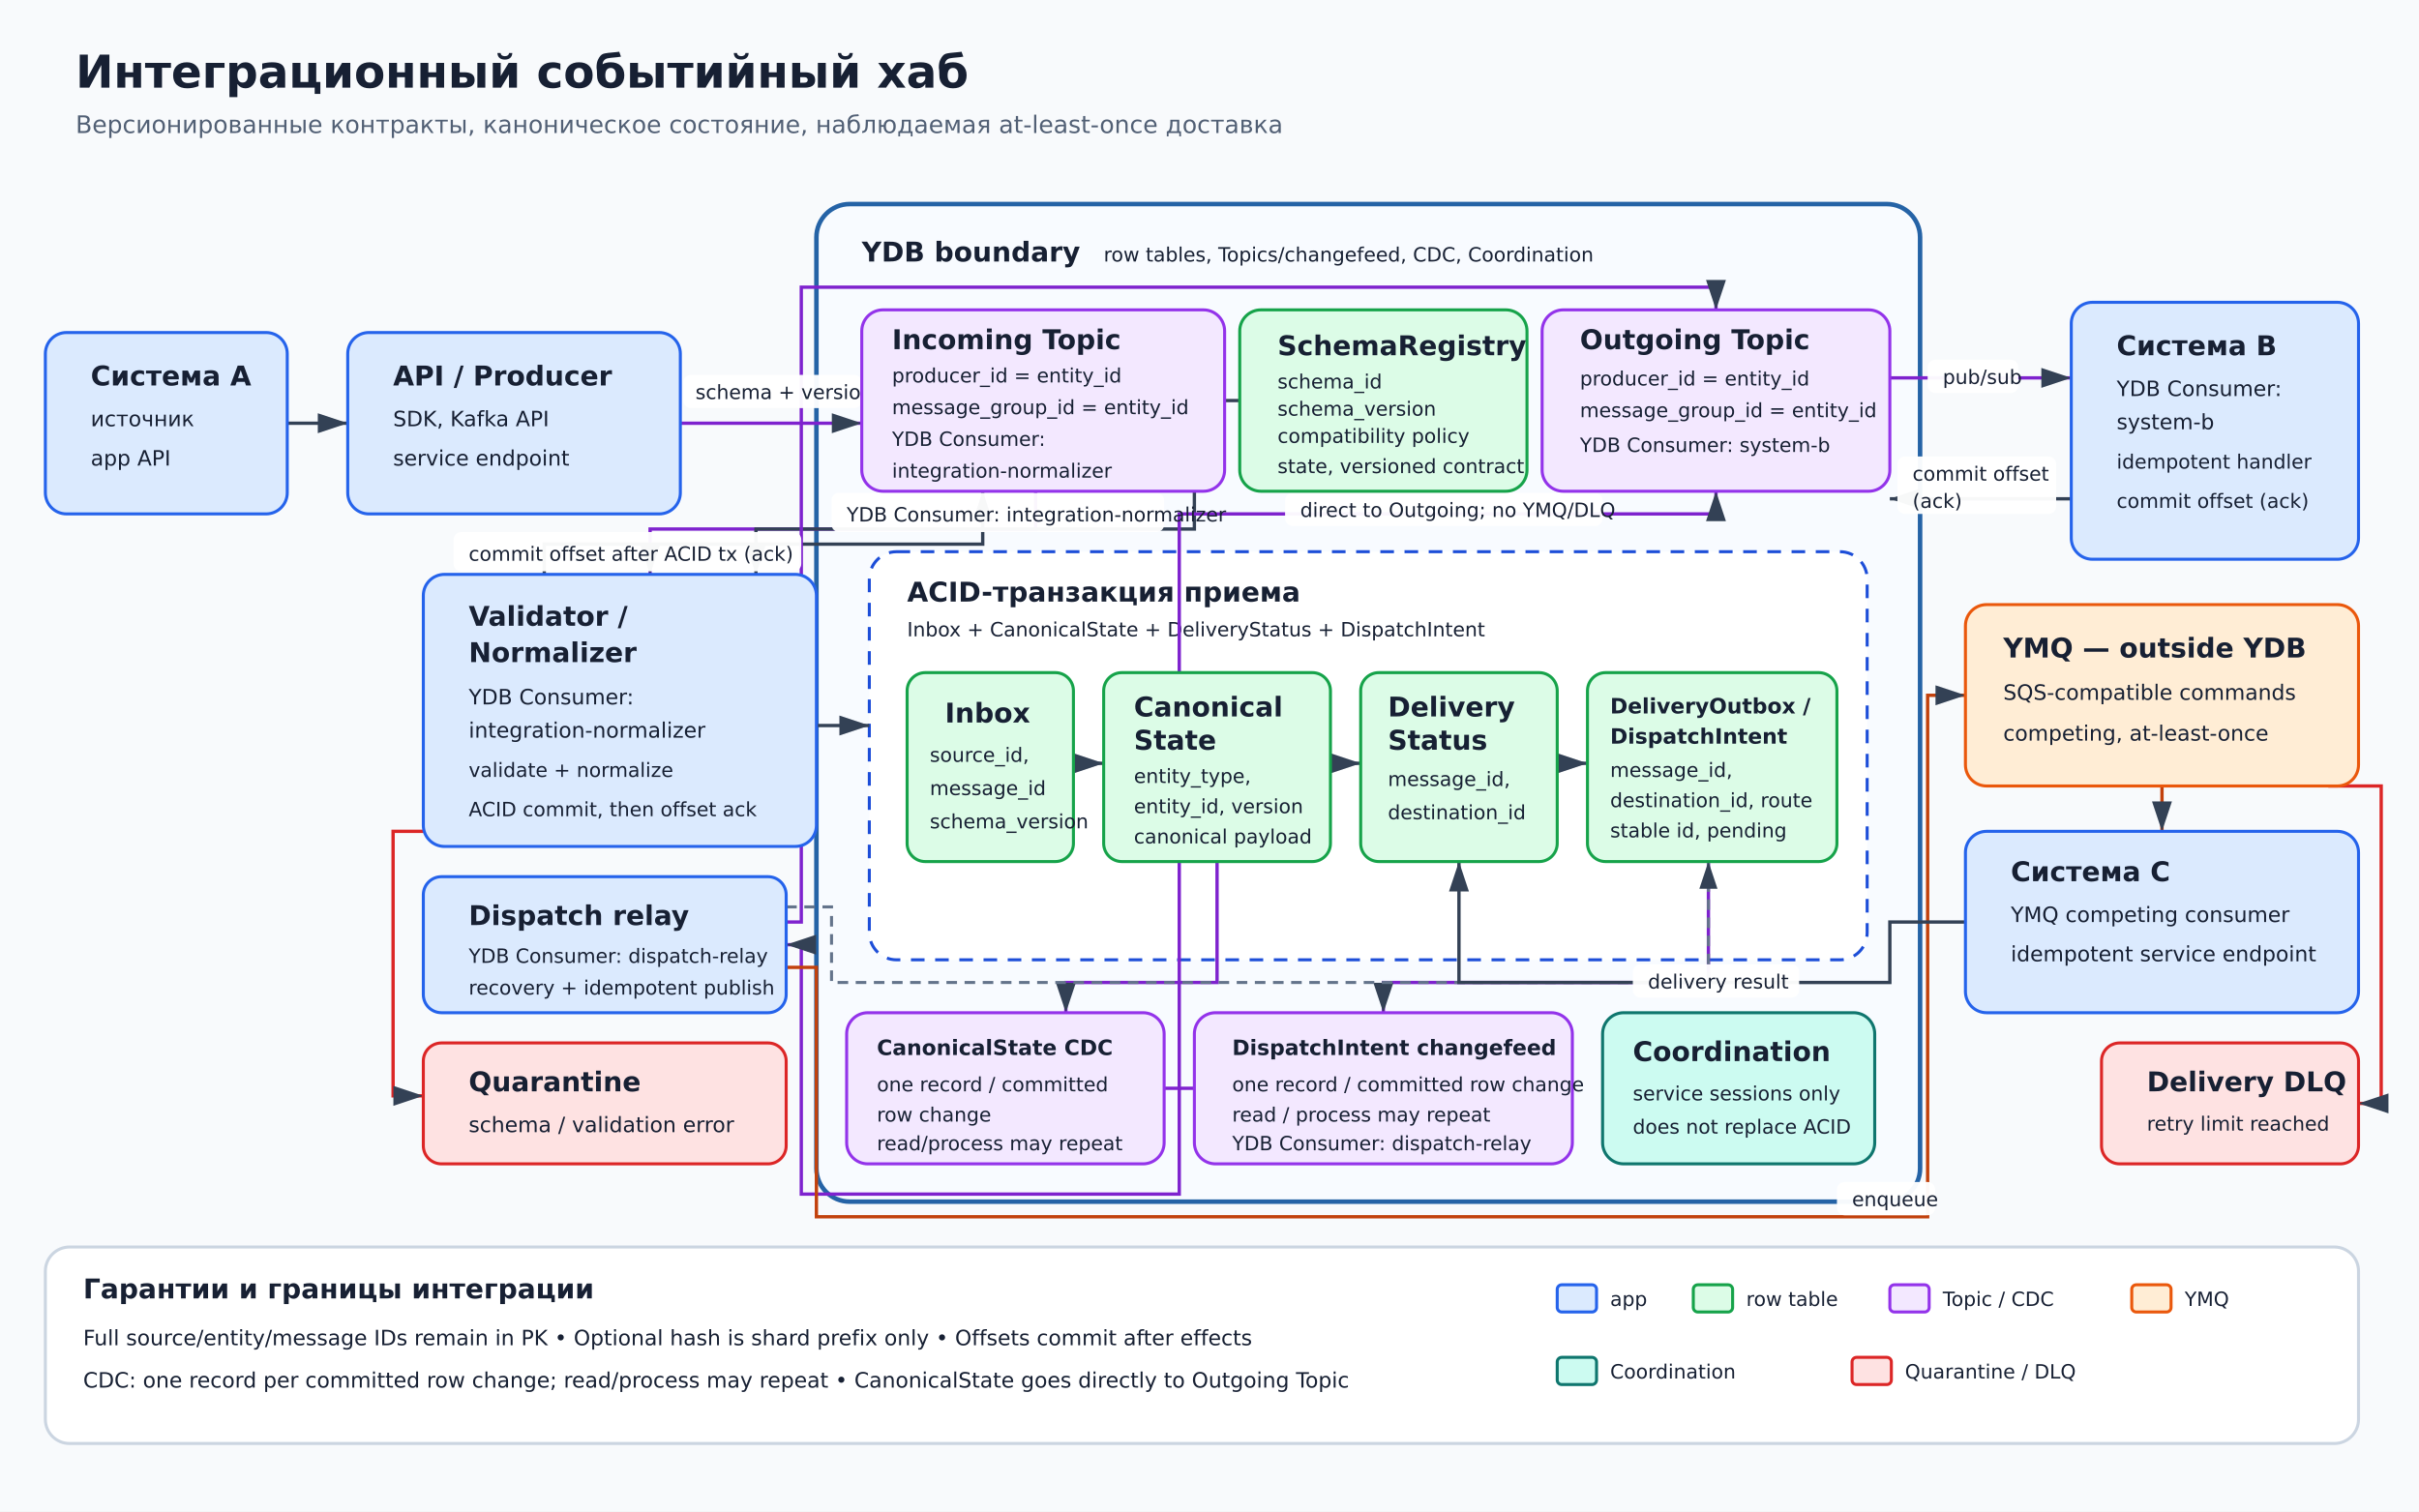
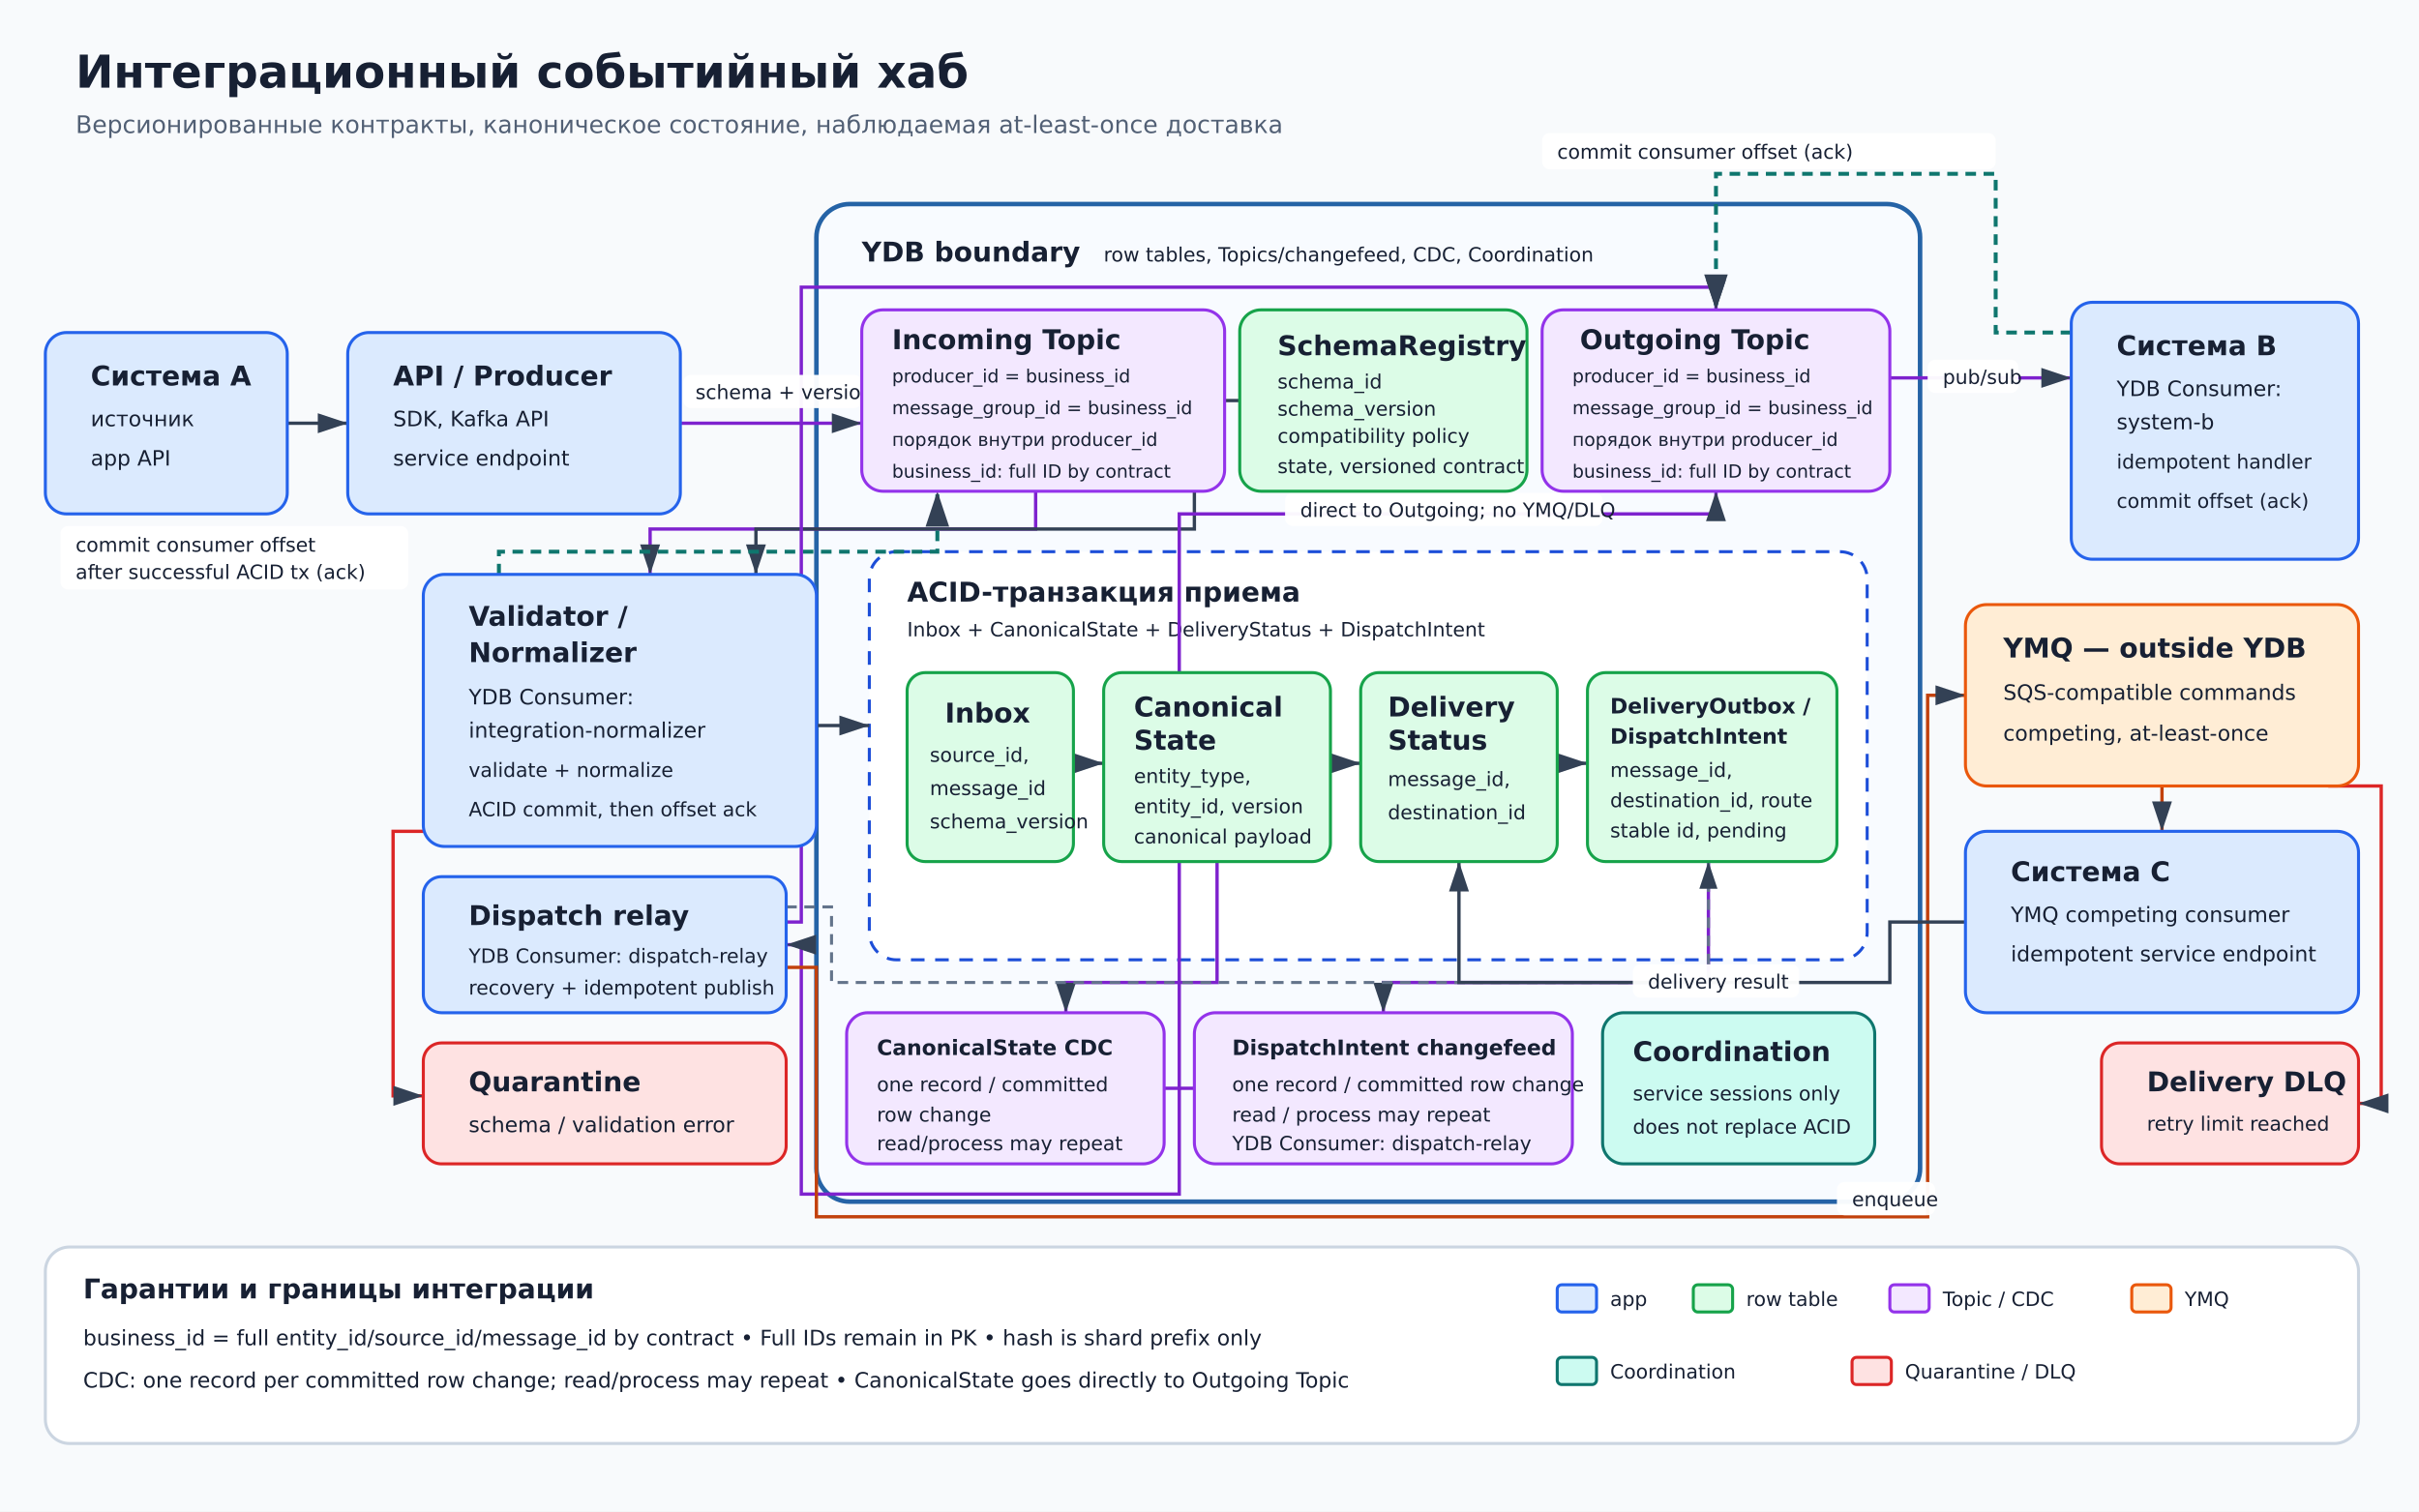
<svg xmlns="http://www.w3.org/2000/svg" version="1.1" viewBox="0 0 1600 1000" role="img" aria-labelledby="title desc">
  <defs>
    <marker id="arrow" markerWidth="10" markerHeight="10" refX="9" refY="3" orient="auto" markerUnits="strokeWidth">
      <path d="M0,0 L0,6 L9,3 z" fill="#334155" />
    </marker>
    <style>
      .txt { font-family: "DejaVu Sans", Arial, sans-serif; fill: #172033; }
      .title { font-size: 30px; font-weight: 700; }
      .subtitle { font-size: 16px; fill: #526075; }
      .box-title { font-size: 18px; font-weight: 700; }
      .body { font-size: 14px; }
      .small { font-size: 13px; }
+       .tiny { font-size: 12px; }
      .boundary { fill: #f8fbff; stroke: #2563a6; stroke-width: 3; }
      .tx { fill: #ffffff; stroke: #1d4ed8; stroke-width: 2; stroke-dasharray: 9 7; }
      .app { fill: #dbeafe; stroke: #2563eb; stroke-width: 2; }
      .table { fill: #dcfce7; stroke: #16a34a; stroke-width: 2; }
      .topic { fill: #f3e8ff; stroke: #9333ea; stroke-width: 2; }
      .ymq { fill: #ffedd5; stroke: #ea580c; stroke-width: 2; }
      .coord { fill: #ccfbf1; stroke: #0f766e; stroke-width: 2; }
      .error { fill: #fee2e2; stroke: #dc2626; stroke-width: 2; }
      .flow { fill: none; stroke: #334155; stroke-width: 2.2; marker-end: url(#arrow); }
      .event { fill: none; stroke: #7e22ce; stroke-width: 2.2; marker-end: url(#arrow); }
      .queue { fill: none; stroke: #c2410c; stroke-width: 2.2; marker-end: url(#arrow); }
      .coord-flow { fill: none; stroke: #0f766e; stroke-width: 2.2; stroke-dasharray: 7 5; marker-end: url(#arrow); }
      .error-flow { fill: none; stroke: #dc2626; stroke-width: 2.2; marker-end: url(#arrow); }
      .recovery { fill: none; stroke: #64748b; stroke-width: 2; stroke-dasharray: 7 5; marker-end: url(#arrow); }
+       .ack { fill: none; stroke: #0f766e; stroke-width: 2.6; stroke-dasharray: 7 5; marker-end: url(#arrow); }
      .label-bg { fill: #ffffff; opacity: 0.96; }
    </style>
  </defs>
  <rect x="0" y="0" width="1600" height="1000" fill="#f8fafc" />
  <text class="txt title" x="50" y="58">Интеграционный событийный хаб</text>
  <text class="txt subtitle" x="50" y="88">Версионированные контракты, каноническое состояние, наблюдаемая at-least-once доставка</text>
  <rect class="boundary" x="540" y="135" width="730" height="660" rx="22" />
  <text class="txt box-title" x="570" y="173">YDB boundary</text>
  <text class="txt small" x="730" y="173">row tables, Topics/changefeed, CDC, Coordination</text>
  <rect class="tx" x="575" y="365" width="660" height="270" rx="18" />
  <text class="txt box-title" x="600" y="398">ACID-транзакция приема</text>
  <text class="txt small" x="600" y="421">Inbox + CanonicalState + DeliveryStatus + DispatchIntent</text>
  <path class="flow" d="M190 280 H230" />
  <path class="event" d="M450 280 H570" />
  <path class="event" d="M685 325 V350 H430 V380" />
  <path class="flow" d="M820 265 H790 V350 H500 V380" />
-   <path class="flow" d="M360 380 V360 H650 V325" />
+   <path class="ack" d="M330 380 V365 H620 V325" />
  <path class="flow" d="M540 480 H575" />
  <path class="flow" d="M710 505 H730" />
  <path class="flow" d="M880 505 H900" />
  <path class="flow" d="M1030 505 H1050" />
  <path class="event" d="M805 570 V650 H705 V670" />
  <path class="event" d="M770 720 H780 V340 H1135 V325" />
  <path class="event" d="M1130 570 V650 H915 V670" />
  <path class="event" d="M790 720 H780 V790 H530 V625 H520" />
  <path class="event" d="M520 610 H530 V190 H1135 V205" />
  <path class="queue" d="M520 640 H540 V805 H1275 V460 H1300" />
  <path class="recovery" d="M520 600 H550 V650 H1130 V570" />
  <path class="event" d="M1250 250 H1370" />
-   <path class="flow" d="M1370 330 H1250" />
+   <path class="ack" d="M1370 220 H1320 V115 H1135 V205" />
  <path class="queue" d="M1430 520 V550" />
  <path class="flow" d="M1300 610 H1250 V650 H965 V570" />
  <path class="error-flow" d="M300 550 H260 V725 H280" />
  <path class="error-flow" d="M1540 520 H1575 V730 H1560" />
  <rect class="label-bg" x="452" y="248" width="118" height="22" rx="5" />
  <text class="txt small" x="460" y="264">schema + version</text>
-   <rect class="label-bg" x="550" y="326" width="220" height="26" rx="5" />
-   <text class="txt small" x="560" y="345">YDB Consumer: integration-normalizer</text>
-   <rect class="label-bg" x="300" y="352" width="230" height="26" rx="5" />
-   <text class="txt small" x="310" y="371">commit offset after ACID tx (ack)</text>
+   <rect class="label-bg" x="40" y="348" width="230" height="42" rx="5" />
+   <text class="txt small" x="50" y="365">commit consumer offset</text>
+   <text class="txt small" x="50" y="383">after successful ACID tx (ack)</text>
  <rect class="label-bg" x="850" y="326" width="210" height="22" rx="5" />
  <text class="txt small" x="860" y="342">direct to Outgoing; no YMQ/DLQ</text>
  <rect class="label-bg" x="1215" y="782" width="65" height="22" rx="5" />
  <text class="txt small" x="1225" y="798">enqueue</text>
  <rect class="label-bg" x="1275" y="238" width="60" height="22" rx="5" />
  <text class="txt small" x="1285" y="254">pub/sub</text>
-   <rect class="label-bg" x="1255" y="302" width="105" height="38" rx="5" />
-   <text class="txt small" x="1265" y="318">commit offset</text>
-   <text class="txt small" x="1265" y="336">(ack)</text>
+   <rect class="label-bg" x="1020" y="88" width="300" height="24" rx="5" />
+   <text class="txt small" x="1030" y="105">commit consumer offset (ack)</text>
  <rect class="label-bg" x="1080" y="638" width="110" height="22" rx="5" />
  <text class="txt small" x="1090" y="654">delivery result</text>
  <rect class="app" x="30" y="220" width="160" height="120" rx="14" />
  <text class="txt box-title" x="60" y="255">Система A</text>
  <text class="txt body" x="60" y="282">источник</text>
  <text class="txt body" x="60" y="308">app API</text>
  <rect class="app" x="230" y="220" width="220" height="120" rx="14" />
  <text class="txt box-title" x="260" y="255">API / Producer</text>
  <text class="txt body" x="260" y="282">SDK, Kafka API</text>
  <text class="txt body" x="260" y="308">service endpoint</text>
  <rect class="topic" x="570" y="205" width="240" height="120" rx="14" />
  <text class="txt box-title" x="590" y="231">Incoming Topic</text>
-   <text class="txt small" x="590" y="253">producer_id = entity_id</text>
-   <text class="txt small" x="590" y="274">message_group_id = entity_id</text>
-   <text class="txt small" x="590" y="295">YDB Consumer:</text>
-   <text class="txt small" x="590" y="316">integration-normalizer</text>
+   <text class="txt tiny" x="590" y="253">producer_id = business_id</text>
+   <text class="txt tiny" x="590" y="274">message_group_id = business_id</text>
+   <text class="txt tiny" x="590" y="295">порядок внутри producer_id</text>
+   <text class="txt tiny" x="590" y="316">business_id: full ID by contract</text>
  <rect class="table" x="820" y="205" width="190" height="120" rx="14" />
  <text class="txt box-title" x="845" y="235">SchemaRegistry</text>
  <text class="txt small" x="845" y="257">schema_id</text>
  <text class="txt small" x="845" y="275">schema_version</text>
  <text class="txt small" x="845" y="293">compatibility policy</text>
  <text class="txt small" x="845" y="313">state, versioned contract</text>
  <rect class="topic" x="1020" y="205" width="230" height="120" rx="14" />
  <text class="txt box-title" x="1045" y="231">Outgoing Topic</text>
-   <text class="txt small" x="1045" y="255">producer_id = entity_id</text>
-   <text class="txt small" x="1045" y="276">message_group_id = entity_id</text>
-   <text class="txt small" x="1045" y="299">YDB Consumer: system-b</text>
+   <text class="txt tiny" x="1040" y="253">producer_id = business_id</text>
+   <text class="txt tiny" x="1040" y="274">message_group_id = business_id</text>
+   <text class="txt tiny" x="1040" y="295">порядок внутри producer_id</text>
+   <text class="txt tiny" x="1040" y="316">business_id: full ID by contract</text>
  <rect class="app" x="280" y="380" width="260" height="180" rx="14" />
  <text class="txt box-title" x="310" y="414">Validator /</text>
  <text class="txt box-title" x="310" y="438">Normalizer</text>
  <text class="txt body" x="310" y="466">YDB Consumer:</text>
  <text class="txt body" x="310" y="488">integration-normalizer</text>
  <text class="txt small" x="310" y="514">validate + normalize</text>
  <text class="txt small" x="310" y="540">ACID commit, then offset ack</text>
  <rect class="app" x="280" y="580" width="240" height="90" rx="12" />
  <text class="txt box-title" x="310" y="612">Dispatch relay</text>
  <text class="txt small" x="310" y="637">YDB Consumer: dispatch-relay</text>
  <text class="txt small" x="310" y="658">recovery + idempotent publish</text>
  <rect class="error" x="280" y="690" width="240" height="80" rx="12" />
  <text class="txt box-title" x="310" y="722">Quarantine</text>
  <text class="txt body" x="310" y="749">schema / validation error</text>
  <rect class="table" x="600" y="445" width="110" height="125" rx="12" />
  <text class="txt box-title" x="625" y="478">Inbox</text>
  <text class="txt small" x="615" y="504">source_id,</text>
  <text class="txt small" x="615" y="526">message_id</text>
  <text class="txt small" x="615" y="548">schema_version</text>
  <rect class="table" x="730" y="445" width="150" height="125" rx="12" />
  <text class="txt box-title" x="750" y="474">Canonical</text>
  <text class="txt box-title" x="750" y="496">State</text>
  <text class="txt small" x="750" y="518">entity_type,</text>
  <text class="txt small" x="750" y="538">entity_id, version</text>
  <text class="txt small" x="750" y="558">canonical payload</text>
  <rect class="table" x="900" y="445" width="130" height="125" rx="12" />
  <text class="txt box-title" x="918" y="474">Delivery</text>
  <text class="txt box-title" x="918" y="496">Status</text>
  <text class="txt small" x="918" y="520">message_id,</text>
  <text class="txt small" x="918" y="542">destination_id</text>
  <rect class="table" x="1050" y="445" width="165" height="125" rx="12" />
  <text class="txt body" x="1065" y="472" font-weight="700">DeliveryOutbox /</text>
  <text class="txt body" x="1065" y="492" font-weight="700">DispatchIntent</text>
  <text class="txt small" x="1065" y="514">message_id,</text>
  <text class="txt small" x="1065" y="534">destination_id, route</text>
  <text class="txt small" x="1065" y="554">stable id, pending</text>
  <rect class="topic" x="560" y="670" width="210" height="100" rx="14" />
  <text class="txt body" x="580" y="698" font-weight="700">CanonicalState CDC</text>
  <text class="txt small" x="580" y="722">one record / committed</text>
  <text class="txt small" x="580" y="742">row change</text>
  <text class="txt small" x="580" y="761">read/process may repeat</text>
  <rect class="topic" x="790" y="670" width="250" height="100" rx="14" />
  <text class="txt body" x="815" y="698" font-weight="700">DispatchIntent changefeed</text>
  <text class="txt small" x="815" y="722">one record / committed row change</text>
  <text class="txt small" x="815" y="742">read / process may repeat</text>
  <text class="txt small" x="815" y="761">YDB Consumer: dispatch-relay</text>
  <rect class="coord" x="1060" y="670" width="180" height="100" rx="14" />
  <text class="txt box-title" x="1080" y="702">Coordination</text>
  <text class="txt small" x="1080" y="728">service sessions only</text>
  <text class="txt small" x="1080" y="750">does not replace ACID</text>
  <rect class="ymq" x="1300" y="400" width="260" height="120" rx="14" />
  <text class="txt box-title" x="1325" y="435">YMQ — outside YDB</text>
  <text class="txt body" x="1325" y="463">SQS-compatible commands</text>
  <text class="txt body" x="1325" y="490">competing, at-least-once</text>
  <rect class="error" x="1390" y="690" width="170" height="80" rx="12" />
  <text class="txt box-title" x="1420" y="722">Delivery DLQ</text>
  <text class="txt small" x="1420" y="748">retry limit reached</text>
  <rect class="app" x="1370" y="200" width="190" height="170" rx="14" />
  <text class="txt box-title" x="1400" y="235">Система B</text>
  <text class="txt body" x="1400" y="262">YDB Consumer:</text>
  <text class="txt body" x="1400" y="284">system-b</text>
  <text class="txt small" x="1400" y="310">idempotent handler</text>
  <text class="txt small" x="1400" y="336">commit offset (ack)</text>
  <rect class="app" x="1300" y="550" width="260" height="120" rx="14" />
  <text class="txt box-title" x="1330" y="583">Система C</text>
  <text class="txt body" x="1330" y="610">YMQ competing consumer</text>
  <text class="txt body" x="1330" y="636">idempotent service endpoint</text>
  <rect x="30" y="825" width="1530" height="130" rx="16" fill="#ffffff" stroke="#cbd5e1" stroke-width="2" />
  <text class="txt box-title" x="55" y="859">Гарантии и границы интеграции</text>
-   <text class="txt body" x="55" y="890">Full source/entity/message IDs remain in PK • Optional hash is shard prefix only • Offsets commit after effects</text>
+   <text class="txt body" x="55" y="890">business_id = full entity_id/source_id/message_id by contract • Full IDs remain in PK • hash is shard prefix only</text>
  <text class="txt body" x="55" y="918">CDC: one record per committed row change; read/process may repeat • CanonicalState goes directly to Outgoing Topic</text>
  <rect class="app" x="1030" y="850" width="26" height="18" rx="3" />
  <text class="txt small" x="1065" y="864">app</text>
  <rect class="table" x="1120" y="850" width="26" height="18" rx="3" />
  <text class="txt small" x="1155" y="864">row table</text>
  <rect class="topic" x="1250" y="850" width="26" height="18" rx="3" />
  <text class="txt small" x="1285" y="864">Topic / CDC</text>
  <rect class="ymq" x="1410" y="850" width="26" height="18" rx="3" />
  <text class="txt small" x="1445" y="864">YMQ</text>
  <rect class="coord" x="1030" y="898" width="26" height="18" rx="3" />
  <text class="txt small" x="1065" y="912">Coordination</text>
  <rect class="error" x="1225" y="898" width="26" height="18" rx="3" />
  <text class="txt small" x="1260" y="912">Quarantine / DLQ</text>
</svg>
